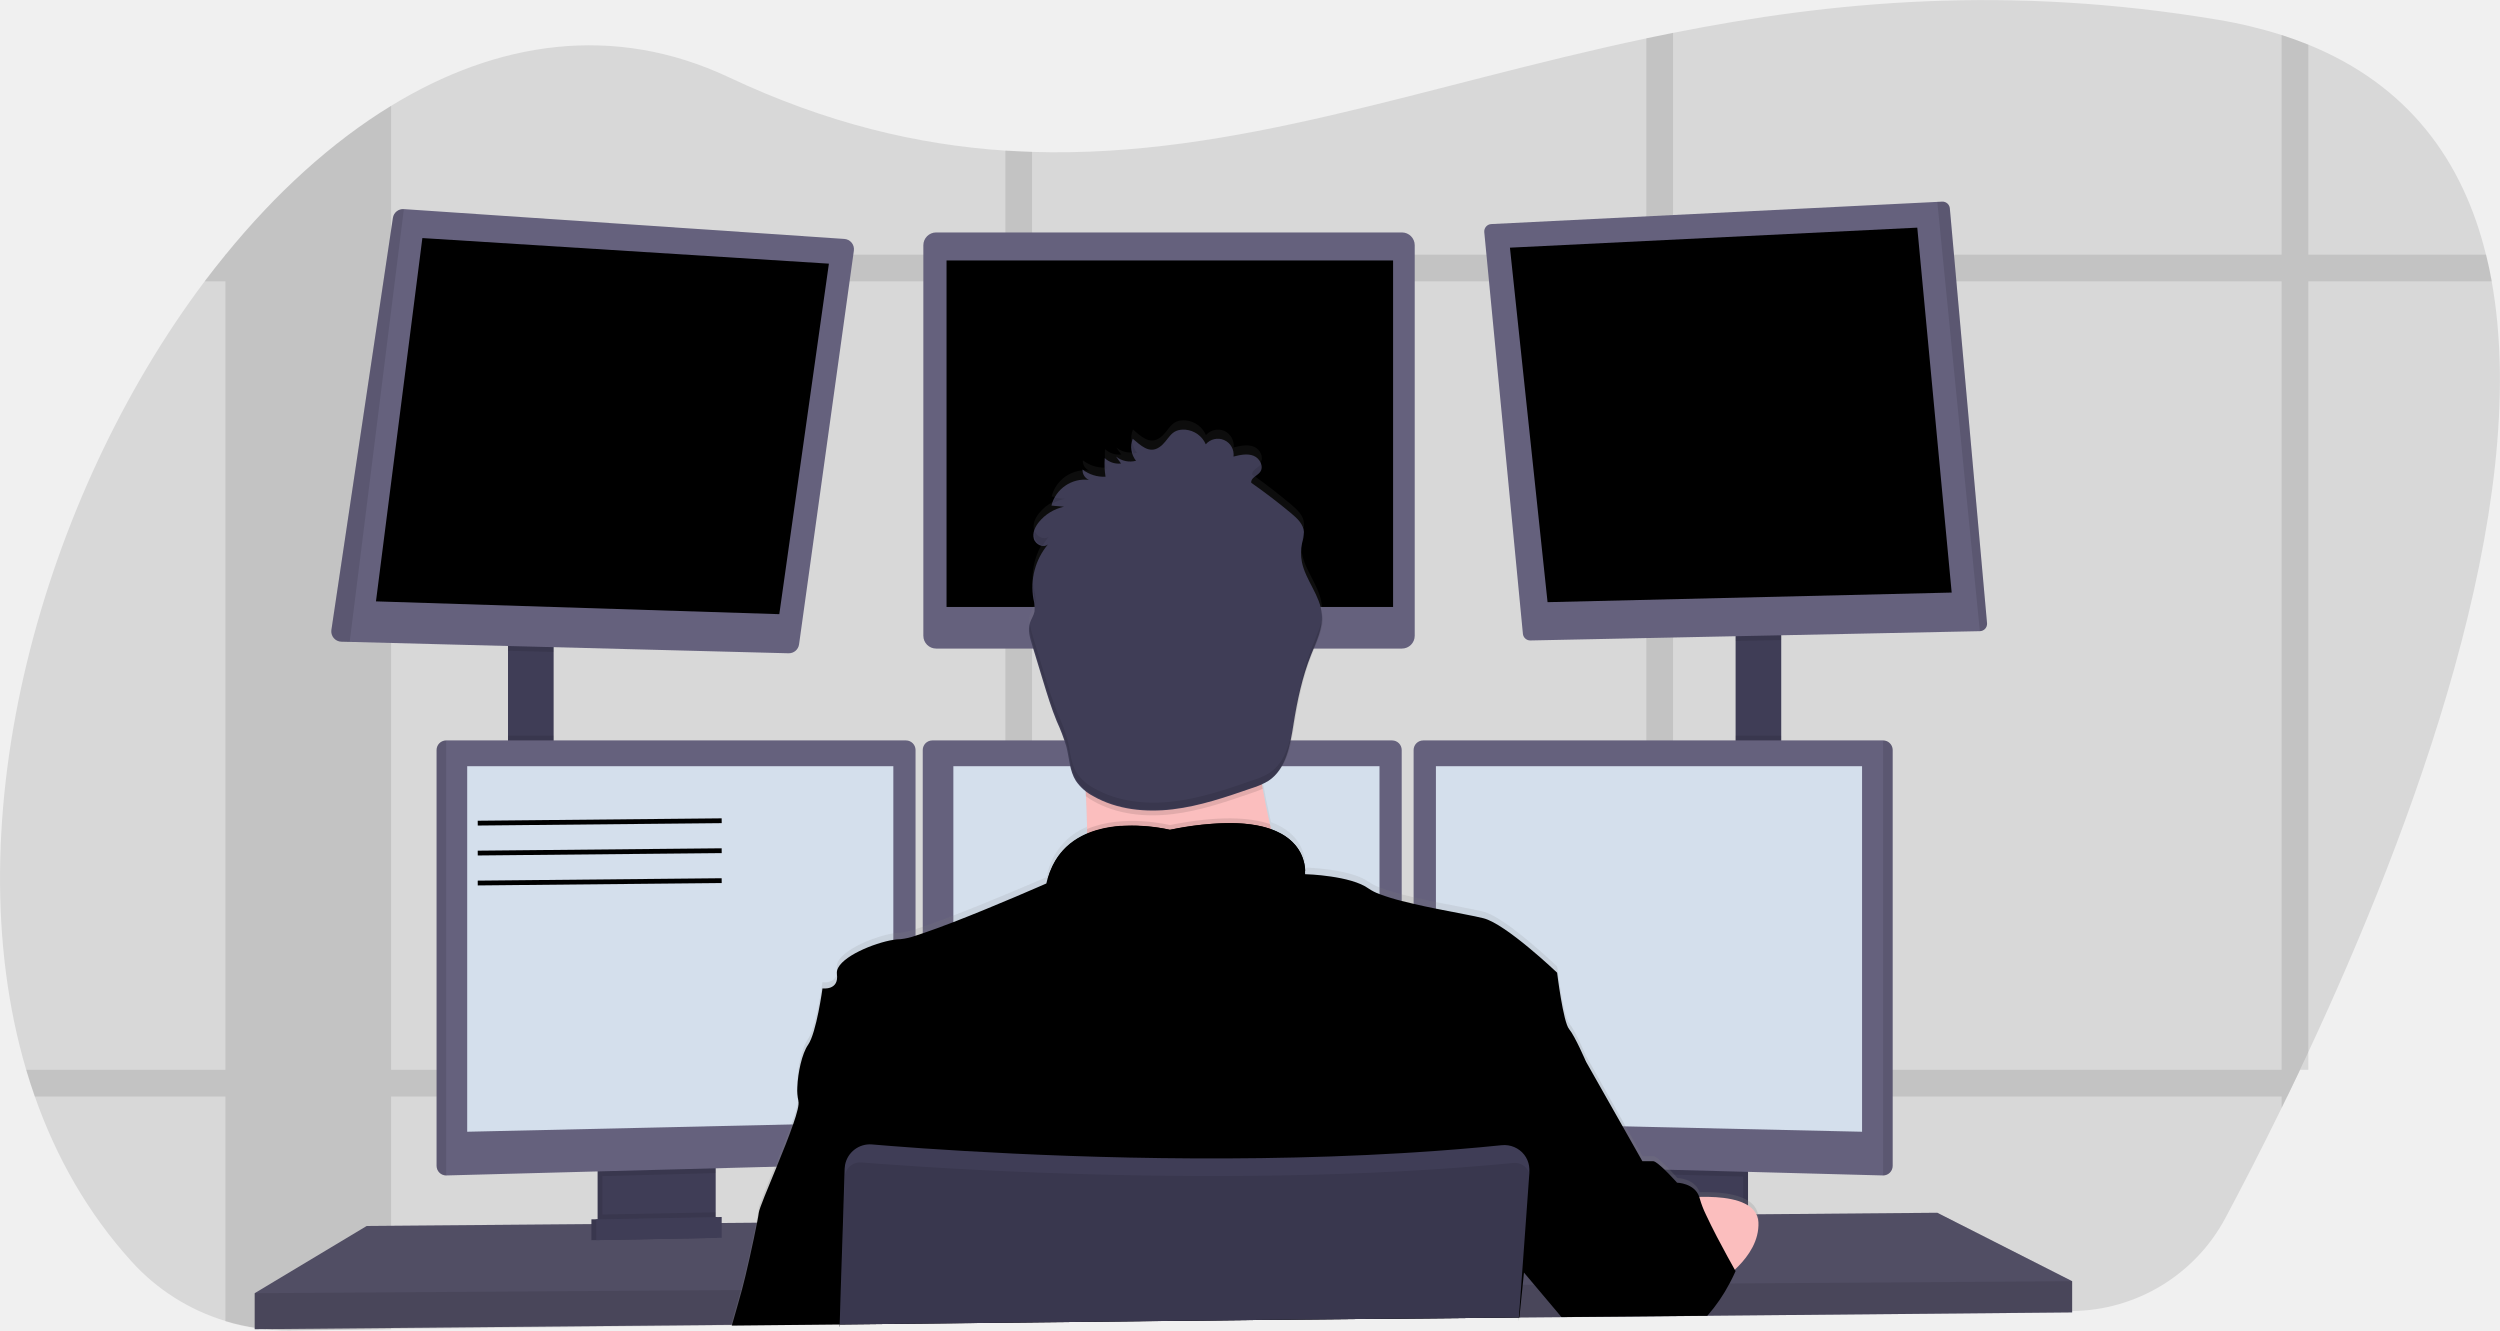
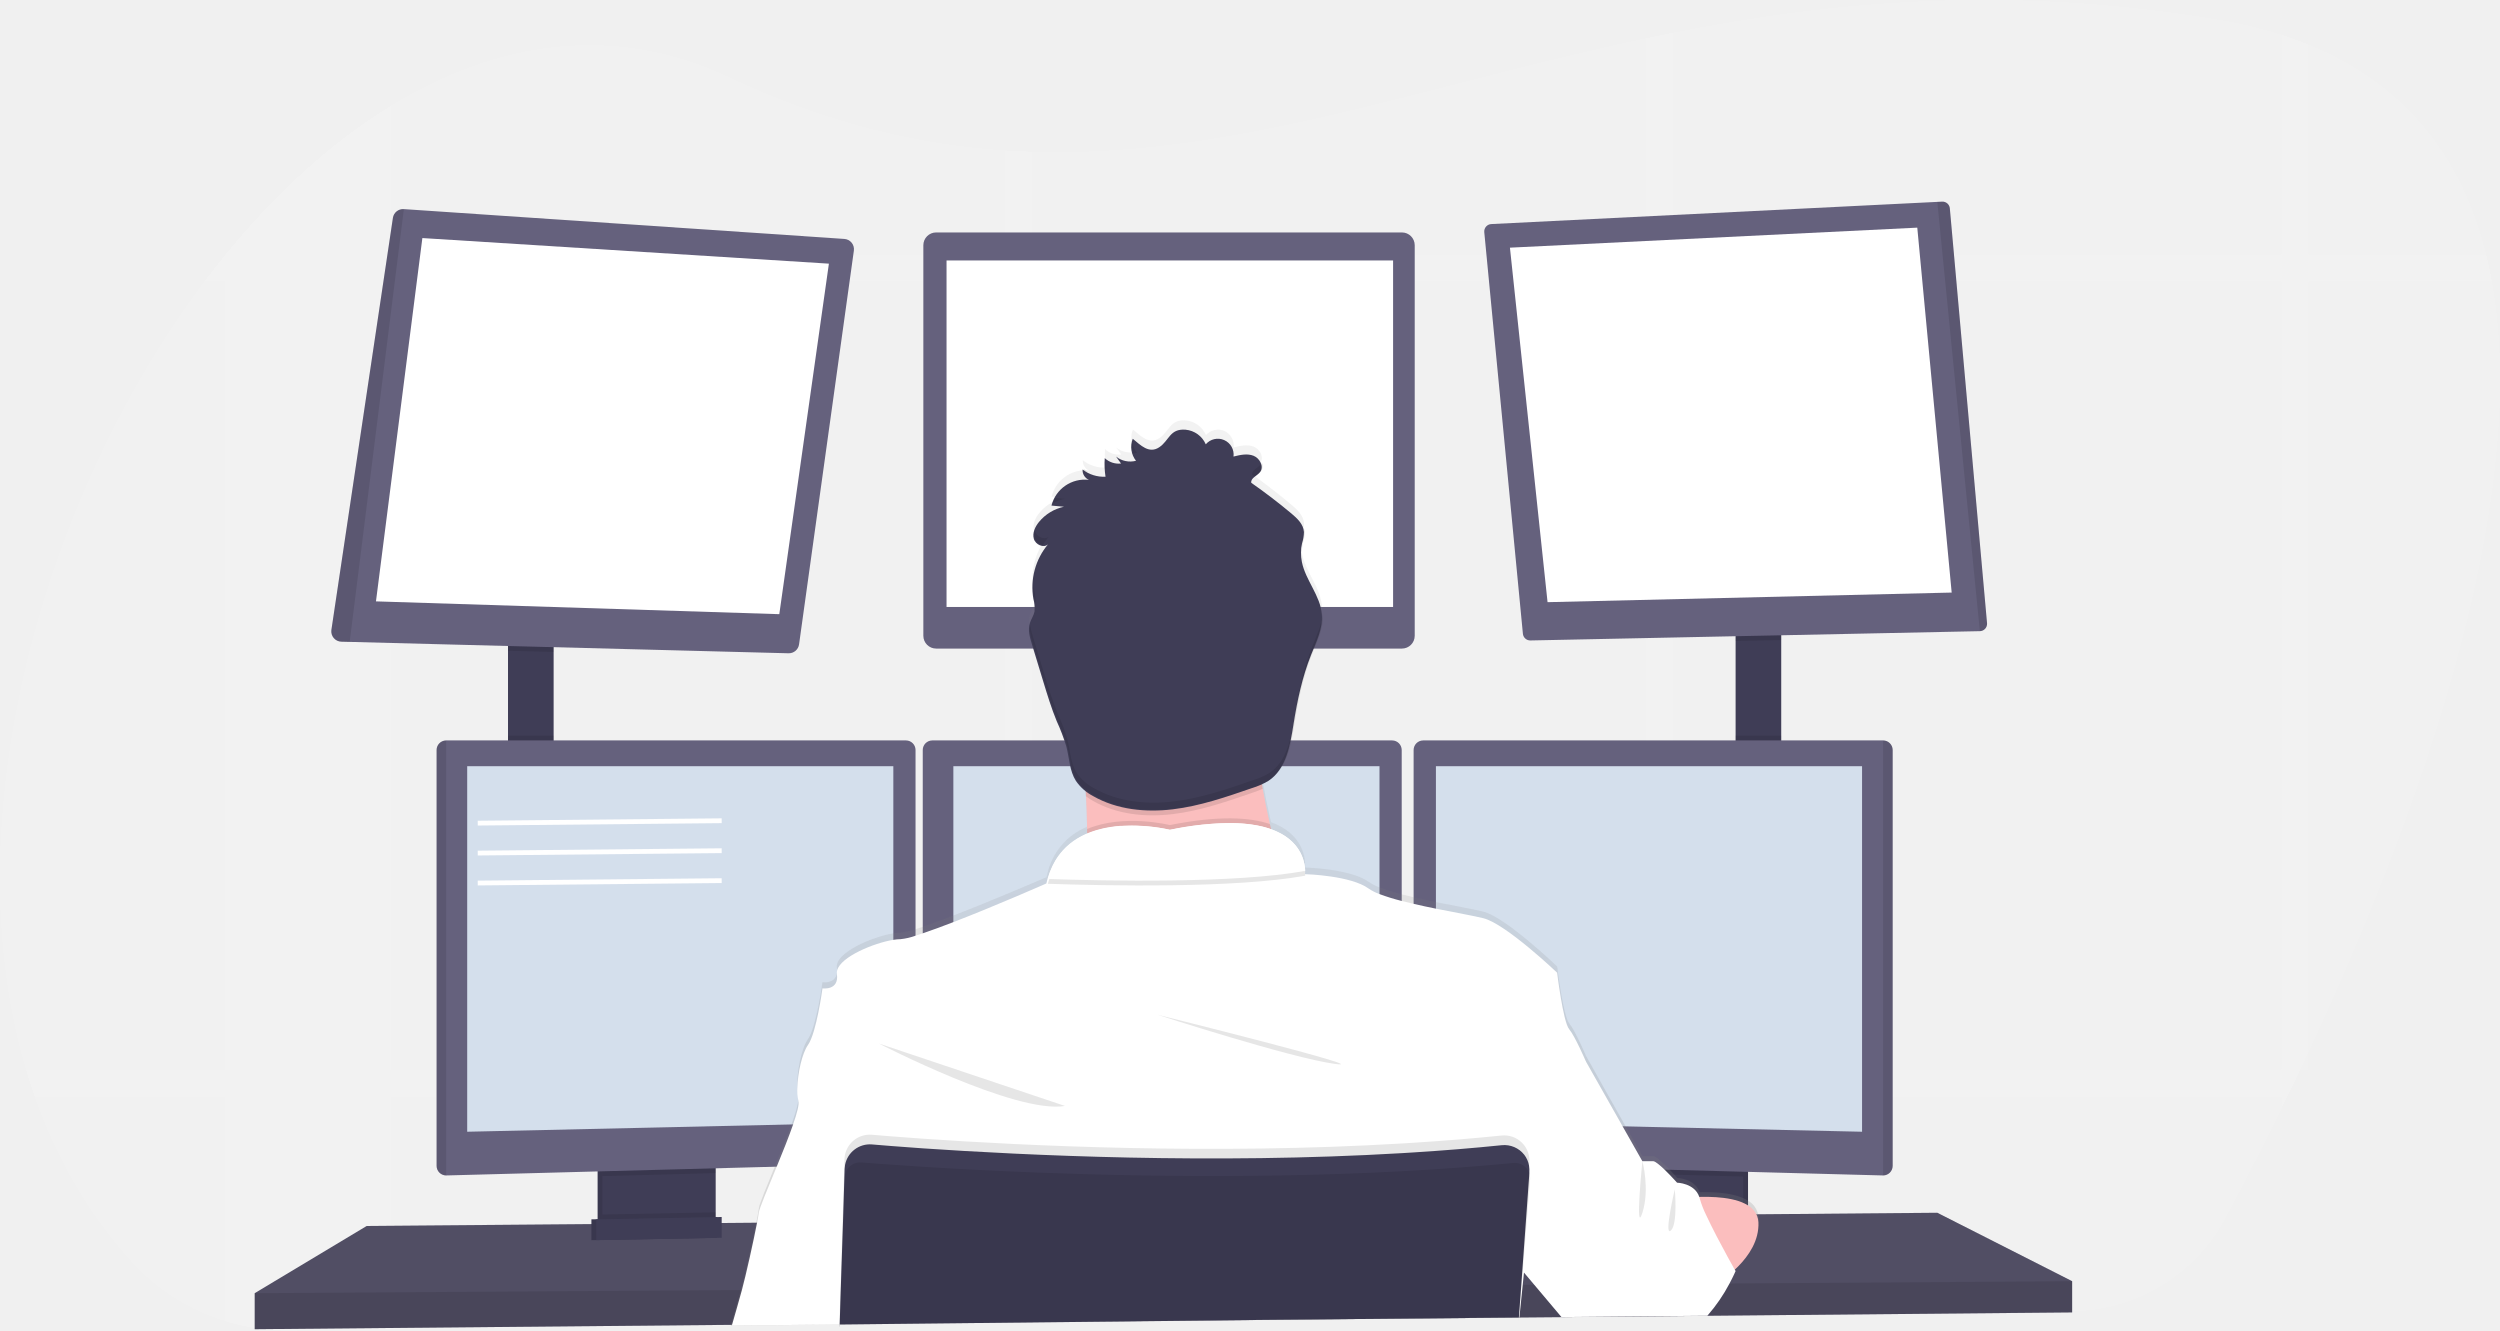
<svg xmlns="http://www.w3.org/2000/svg" id="59725d3d-bdd8-4af0-9b66-49b8d09410bc" data-name="Layer 1" width="1041.32" height="554.17" viewBox="0 0 1041.32 554.17">
  <defs>
    <linearGradient id="dff037aa-d578-4bab-81e7-399360663117" x1="597.75" y1="725.44" x2="597.75" y2="347.69" gradientUnits="userSpaceOnUse">
      <stop offset="0" stop-color="gray" stop-opacity="0.25" />
      <stop offset="0.54" stop-color="gray" stop-opacity="0.12" />
      <stop offset="1" stop-color="gray" stop-opacity="0.1" />
    </linearGradient>
  </defs>
-   <path d="M1040.82,611.12q-1.74,3.75-3.47,7.4-2.7,5.67-5.33,11.12c-.78,1.61-1.56,3.19-2.32,4.77-8.6,17.57-16.63,33.11-23.45,45.89A73.21,73.21,0,0,1,942.44,719l-151.65,1.65h-1.6l-13,.14-11.12.12-34.1.37-1.38,0-17.36.19h-.53l-107,1.16-95.51,1-11.11.12-69,.75H429l-44.75.48h-.48l-141.5,1.53-42.33.46a88.07,88.07,0,0,1-26.67-3.82,86.39,86.39,0,0,1-39.09-24.75C116,678.37,102.75,655,93.85,629.64q-1.93-5.49-3.6-11.12C59.44,514.37,97,380,164.6,290.08q4.25-5.64,8.64-11l.07-.08c20.79-25.52,44.1-46.84,68.93-62,44-26.91,92.75-34.49,140.7-11.9,40.57,19.12,78.45,28.11,115.17,30.55,3.71.24,7.42.42,11.11.53,84.23,2.65,163.17-27.7,255.87-47.29,3.69-.78,7.39-1.55,11.12-2.28,66.13-13.16,139.49-20.1,226.73-5.51a189.09,189.09,0,0,1,26.76,6.4q5.77,1.86,11.12,4c41.64,16.94,64.35,48.24,74,87.46q1.37,5.46,2.37,11.11C1134.3,384.41,1084.19,518.23,1040.82,611.12Z" transform="translate(-79.34 -172.91)" fill="#000000" opacity="0.1" />
+   <path d="M1040.82,611.12q-1.74,3.75-3.47,7.4-2.7,5.67-5.33,11.12c-.78,1.61-1.56,3.19-2.32,4.77-8.6,17.57-16.63,33.11-23.45,45.89A73.21,73.21,0,0,1,942.44,719l-151.65,1.65h-1.6l-13,.14-11.12.12-34.1.37-1.38,0-17.36.19h-.53l-107,1.16-95.51,1-11.11.12-69,.75H429l-44.75.48h-.48l-141.5,1.53-42.33.46a88.07,88.07,0,0,1-26.67-3.82,86.39,86.39,0,0,1-39.09-24.75C116,678.37,102.75,655,93.85,629.64q-1.93-5.49-3.6-11.12C59.44,514.37,97,380,164.6,290.08q4.25-5.64,8.64-11l.07-.08c20.79-25.52,44.1-46.84,68.93-62,44-26.91,92.75-34.49,140.7-11.9,40.57,19.12,78.45,28.11,115.17,30.55,3.71.24,7.42.42,11.11.53,84.23,2.65,163.17-27.7,255.87-47.29,3.69-.78,7.39-1.55,11.12-2.28,66.13-13.16,139.49-20.1,226.73-5.51a189.09,189.09,0,0,1,26.76,6.4q5.77,1.86,11.12,4c41.64,16.94,64.35,48.24,74,87.46q1.37,5.46,2.37,11.11C1134.3,384.41,1084.19,518.23,1040.82,611.12Z" transform="translate(-79.34 -172.91)" fill="#ffffff" opacity="0.1" />
  <g opacity="0.1">
-     <path d="M242.24,217V726.62l-42.33.46a88.07,88.07,0,0,1-26.67-3.82V279h.07C194.1,253.45,217.41,232.13,242.24,217Z" transform="translate(-79.34 -172.91)" fill="#000000" />
-     <path d="M1117.24,290.08H164.6q4.25-5.64,8.64-11V279h941.63Q1116.24,284.43,1117.24,290.08Z" transform="translate(-79.34 -172.91)" fill="#000000" />
-     <path d="M1040.82,191.51v427h-3.47q-2.7,5.67-5.33,11.12c-.78,1.61-1.56,3.19-2.32,4.77V187.47Q1035.47,189.33,1040.82,191.51Z" transform="translate(-79.34 -172.91)" fill="#000000" />
-     <path d="M776.21,186.58V720.83l-11.12.12V188.86C768.78,188.08,772.48,187.31,776.21,186.58Z" transform="translate(-79.34 -172.91)" fill="#000000" />
-     <path d="M509.22,236.15V723.73l-11.11.12V235.62C501.82,235.86,505.53,236,509.22,236.15Z" transform="translate(-79.34 -172.91)" fill="#000000" />
-     <path d="M1037.35,618.52q-2.7,5.67-5.33,11.12H93.85q-1.93-5.49-3.6-11.12Z" transform="translate(-79.34 -172.91)" fill="#000000" />
+     <path d="M242.24,217V726.62l-42.33.46a88.07,88.07,0,0,1-26.67-3.82V279h.07C194.1,253.45,217.41,232.13,242.24,217Z" transform="translate(-79.34 -172.91)" fill="#ffffff" />
+     <path d="M1117.24,290.08H164.6q4.25-5.64,8.64-11V279h941.63Q1116.24,284.43,1117.24,290.08Z" transform="translate(-79.34 -172.91)" fill="#ffffff" />
+     <path d="M1040.82,191.51v427h-3.47q-2.7,5.67-5.33,11.12c-.78,1.61-1.56,3.19-2.32,4.77V187.47Q1035.47,189.33,1040.82,191.51Z" transform="translate(-79.34 -172.91)" fill="#ffffff" />
+     <path d="M776.21,186.58V720.83l-11.12.12V188.86C768.78,188.08,772.48,187.31,776.21,186.58Z" transform="translate(-79.34 -172.91)" fill="#ffffff" />
+     <path d="M509.22,236.15V723.73l-11.11.12V235.62C501.82,235.86,505.53,236,509.22,236.15Z" transform="translate(-79.34 -172.91)" fill="#ffffff" />
+     <path d="M1037.35,618.52q-2.7,5.67-5.33,11.12H93.85q-1.93-5.49-3.6-11.12Z" transform="translate(-79.34 -172.91)" fill="#ffffff" />
  </g>
  <rect x="211.6" y="265.83" width="19" height="57.66" fill="#3f3d56" />
  <rect x="722.93" y="262.83" width="19" height="61" fill="#3f3d56" />
  <polygon points="863.1 533.65 863.1 546.65 711.18 548.05 709.56 548.08 651.82 548.61 650.44 548.63 632.89 548.78 632.37 548.78 525.39 549.77 349.78 551.4 349.63 551.4 304.98 551.82 304.5 551.83 106.1 553.65 106.1 538.65 152.75 510.65 246.35 509.87 248.35 509.86 249.01 509.85 251.01 509.82 295.95 509.45 297.96 509.44 298.6 509.43 300.6 509.42 315.01 509.3 315.39 509.29 350.94 508.99 351.23 508.99 628.63 506.65 635.42 506.6 636.1 506.6 641.28 506.55 678.93 506.24 680.93 506.21 682.78 506.19 683.74 506.19 695.45 506.1 697.77 506.07 700.88 506.05 710.63 505.96 726.1 505.83 728.1 505.81 731.58 505.79 732.23 505.79 806.94 505.15 863.1 533.65" fill="#65617d" />
  <polygon points="863.1 533.65 863.1 546.65 711.18 548.05 709.56 548.08 651.82 548.61 650.44 548.63 632.89 548.78 632.37 548.78 525.39 549.77 349.78 551.4 349.63 551.4 304.98 551.82 304.5 551.83 106.1 553.65 106.1 538.65 152.75 510.65 246.35 509.87 248.35 509.86 249.01 509.85 251.01 509.82 295.95 509.45 297.96 509.44 298.6 509.43 300.6 509.42 315.01 509.3 315.39 509.29 350.94 508.99 351.23 508.99 628.63 506.65 635.42 506.6 636.1 506.6 641.28 506.55 678.93 506.24 680.93 506.21 682.78 506.19 683.74 506.19 695.45 506.1 697.77 506.07 700.88 506.05 710.63 505.96 726.1 505.83 728.1 505.81 731.58 505.79 732.23 505.79 806.94 505.15 863.1 533.65" opacity="0.2" />
  <path d="M375.44,656.57v24.49a6.13,6.13,0,0,1-3.5,5.54,6,6,0,0,1-2.5.6l-34.9.74a6,6,0,0,1-2.7-.57,6.12,6.12,0,0,1-3.57-5.57V656.57Z" transform="translate(-79.34 -172.91)" fill="#3f3d56" />
  <path d="M375.44,656.57v24.49a6.13,6.13,0,0,1-3.5,5.54,6,6,0,0,1-2.5.6l-34.9.74a6,6,0,0,1-2.7-.57,6.12,6.12,0,0,1-3.57-5.57V656.57Z" transform="translate(-79.34 -172.91)" opacity="0.1" />
  <path d="M377.44,656.57v24.49a6.13,6.13,0,0,1-3.5,5.54,6,6,0,0,1-2.5.6l-34.9.74a6,6,0,0,1-2.7-.57,6.12,6.12,0,0,1-3.57-5.57V656.57Z" transform="translate(-79.34 -172.91)" fill="#3f3d56" />
  <rect x="680.93" y="483.66" width="47.17" height="31.5" fill="#3f3d56" />
  <rect x="680.93" y="483.66" width="47.17" height="31.5" opacity="0.1" />
  <rect x="678.93" y="483.66" width="47.17" height="31.5" fill="#3f3d56" />
  <polygon points="230.6 265.82 230.6 271.55 211.6 271.06 211.6 265.82 230.6 265.82" opacity="0.1" />
  <path d="M435,277.31l-22.83,164a4.3,4.3,0,0,1-4.37,3.71L225,440.28l-3.47-.09a4.3,4.3,0,0,1-4.16-4.87L243,263.64a4.3,4.3,0,0,1,4.54-3.63L431,272.43A4.29,4.29,0,0,1,435,277.31Z" transform="translate(-79.34 -172.91)" fill="#65617d" />
-   <polygon points="175.93 99.16 156.6 250.49 324.6 255.82 345.26 109.82 175.93 99.16" fill="#000000" />
+   <polygon points="175.93 99.16 156.6 250.49 324.6 255.82 345.26 109.82 175.93 99.16" fill="#ffffff" />
  <rect x="384.6" y="96.82" width="204.67" height="173.33" rx="5.33" ry="5.33" fill="#65617d" />
-   <rect x="394.26" y="108.49" width="186" height="144.33" fill="#000000" />
+   <rect x="394.26" y="108.49" width="186" height="144.33" fill="#ffffff" />
  <polygon points="741.93 262.82 741.93 266.61 722.93 267 722.93 262.82 741.93 262.82" opacity="0.1" />
  <path d="M907,432.53a3.08,3.08,0,0,1-3,3.28L716.8,439.68a3.08,3.08,0,0,1-3.13-2.79L697.58,269.61a3.08,3.08,0,0,1,2.92-3.37L886.28,257l2-.1a3.07,3.07,0,0,1,3.22,2.8Z" transform="translate(-79.34 -172.91)" fill="#65617d" />
-   <polygon points="628.93 103.16 798.6 94.82 812.93 246.82 644.6 250.82 628.93 103.16" fill="#000000" />
+   <polygon points="628.93 103.16 798.6 94.82 812.93 246.82 644.6 250.82 628.93 103.16" fill="#ffffff" />
  <path d="M907,432.53a3.08,3.08,0,0,1-3,3.28L886.28,257l2-.1a3.07,3.07,0,0,1,3.22,2.8Z" transform="translate(-79.34 -172.91)" opacity="0.1" />
  <path d="M247.57,260,225,440.28l-3.47-.09a4.3,4.3,0,0,1-4.16-4.87L243,263.64A4.3,4.3,0,0,1,247.57,260Z" transform="translate(-79.34 -172.91)" opacity="0.1" />
  <rect x="211.6" y="306.41" width="19" height="17.08" opacity="0.1" />
  <polygon points="298.1 483.65 298.1 488.62 250.93 489.88 250.93 483.65 298.1 483.65" opacity="0.1" />
  <path d="M460.69,485.27v168.2a4,4,0,0,1-3.85,3.95l-191.65,5.1h-.05a4,4,0,0,1-3.95-3.95V485.27a4,4,0,0,1,3.95-3.95h191.6A4,4,0,0,1,460.69,485.27Z" transform="translate(-79.34 -172.91)" fill="#65617d" />
  <path d="M265.19,481.32v181.2h-.05a4,4,0,0,1-3.95-3.95V485.27a4,4,0,0,1,3.95-3.95Z" transform="translate(-79.34 -172.91)" opacity="0.1" />
  <polygon points="194.6 319.15 372.1 319.15 372.1 467.4 194.6 471.4 194.6 319.15" fill="#d4dfec" />
  <rect x="722.93" y="306.41" width="19" height="17.42" opacity="0.1" />
  <polygon points="726.1 483.65 726.1 490.06 678.93 488.8 678.93 483.65 726.1 483.65" opacity="0.1" />
  <path d="M867.69,485.27v173.3a4,4,0,0,1-4,3.95h0L672,657.42a4,4,0,0,1-3.85-3.95V485.27a4,4,0,0,1,3.95-3.95h191.6A4,4,0,0,1,867.69,485.27Z" transform="translate(-79.34 -172.91)" fill="#65617d" />
  <path d="M867.69,485.27v173.3a4,4,0,0,1-4,3.95h0V481.32h0A4,4,0,0,1,867.69,485.27Z" transform="translate(-79.34 -172.91)" opacity="0.1" />
  <polygon points="775.6 319.15 598.1 319.15 598.1 467.4 775.6 471.4 775.6 319.15" fill="#d4dfec" />
  <path d="M663.19,485.27v168.2a4,4,0,0,1-3.85,3.95l-191.65,5.1h0a4,4,0,0,1-4-3.95V485.27a4,4,0,0,1,3.95-3.95h191.6A4,4,0,0,1,663.19,485.27Z" transform="translate(-79.34 -172.91)" fill="#65617d" />
  <polygon points="397.1 319.15 574.6 319.15 574.6 467.4 397.1 471.4 397.1 319.15" fill="#d4dfec" />
  <polygon points="863.1 533.65 863.1 546.65 711.18 548.05 709.56 548.08 651.82 548.61 650.44 548.63 632.89 548.78 632.37 548.78 525.39 549.77 349.78 551.4 349.63 551.4 304.98 551.82 304.5 551.83 106.1 553.65 106.1 538.65 308.61 537.32 309.09 537.32 350.08 537.04 350.27 537.04 633.35 535.17 633.64 535.17 633.81 535.16 634.28 535.16 639.07 535.13 640.53 535.13 715.02 534.63 719.42 534.61 720.4 534.6 863.1 533.65" opacity="0.1" />
  <circle cx="487.26" cy="272.16" r="51.33" fill="#fbbebe" />
  <path d="M383.74,725.09c0-.11.06-.23.1-.35,1-3.59,2.78-9.66,4.11-14.51.17-.6.33-1.19.48-1.75,1.47-5.47,4.33-18.28,5.92-26.27.56-2.81,1-5,1.09-6.1.2-1.69,3.21-8.92,6.62-17.23,2.39-5.84,5-12.22,6.91-17.6a61.38,61.38,0,0,0,2.93-9.85,5.1,5.1,0,0,0,0-2.13,14.69,14.69,0,0,1-.48-3.5v0c-.23-6.2,1.62-16,4.48-20.11,3.5-5,6-23.66,6-23.66s5.18.75,6-3.53a6.15,6.15,0,0,0,.1-1.4,7.41,7.41,0,0,0-.09-1.11c-.89-6.24,14.72-12.88,23.5-14.31a19.67,19.67,0,0,1,3-.28,27.24,27.24,0,0,0,6.25-1.44q1.4-.43,3-1c3.68-1.24,8.08-2.88,12.75-4.68,17.56-6.81,38.82-16,38.82-16,.15-.71.32-1.39.51-2.06a27.71,27.71,0,0,1,16.35-18.93h0c0-.66,0-1.33,0-2,0-3.45-.15-7-.3-10.54,0-.69-.06-1.38-.1-2.07,0-.2,0-.41,0-.61s0-.35,0-.52c0-.7-.07-1.4-.11-2.09l-.18-.14a16.41,16.41,0,0,1-3.9-4.2,15.27,15.27,0,0,1-1.42-3c-1.25-3.39-1.54-7.17-2.38-10.75l-.18-.74a84,84,0,0,0-4-10.58c-2.21-5.42-3.91-11-5.6-16.65q-1.54-5.13-3.11-10.28l-1.58-5.24c-.3-1-.6-2-.83-3v0a13.27,13.27,0,0,1-.26-1.4,0,0,0,0,1,0,0,10,10,0,0,1,.24-4.61,32.09,32.09,0,0,1,1.32-3,7.87,7.87,0,0,0,.5-1.38v0a3,3,0,0,0,.08-.32,5.65,5.65,0,0,0,.11-1.08,18.46,18.46,0,0,0-.52-3.89.07.07,0,0,1,0-.05,2.56,2.56,0,0,0-.05-.27,25.48,25.48,0,0,1-.36-3,28.45,28.45,0,0,1,3.47-15.57l.19-.36a25.22,25.22,0,0,1,1.84-2.78h0c.31-.42.63-.82,1-1.22-1.4,1.34-3.7.75-5-.69a3.61,3.61,0,0,1-.55-.75,3.81,3.81,0,0,1-.23-.45c-.05-.12-.09-.25-.13-.38-.7-2.45.52-5.06,2.12-7.05a18.49,18.49,0,0,1,5.74-4.7h0a3.84,3.84,0,0,1,.4-.21,17.12,17.12,0,0,1,2.64-1.06h0a15.06,15.06,0,0,1,1.63-.44l-3.71-.34-1.5-.14a14.49,14.49,0,0,1,13-10.91h1.08a11.73,11.73,0,0,1,1.57.13,4.44,4.44,0,0,1-2.65-4.33,14.41,14.41,0,0,0,9.19,3.06h.38a30,30,0,0,1-.34-3.27h0a0,0,0,0,1,0,0,0,0,0,0,1,0,0,33.19,33.19,0,0,1,0-4.46,8.44,8.44,0,0,0,6.78,2.26l-2.08-2.9a9.49,9.49,0,0,0,6.56,2.05l.48-.05a7,7,0,0,0,1.19-.23l.09,0c-.19-.24-.36-.49-.53-.75l-.06-.12a9.67,9.67,0,0,1-1-2.09,6.59,6.59,0,0,1-.24-.87h0a8.75,8.75,0,0,1,.45-5.45c3.23,2.7,6.77,6.39,11,3.6s4.37-7.91,11-7.39a10.2,10.2,0,0,1,8.41,6.12,6.75,6.75,0,0,1,7.67-1.75,6.85,6.85,0,0,1,3.88,6.89c2.75-.69,5.71-1.37,8.35-.33s4.34,4.41,2.84,6.66a1.43,1.43,0,0,1-.14.2c-1.23,1.59-3.95,2.46-3.66,4.46l.42.3,1.3.94a.05.05,0,0,1,0,0q7.65,5.52,14.9,11.6c2.48,2.08,5.12,4.58,5.29,7.83a8.64,8.64,0,0,1-.24,2.37h0c-.16.78-.38,1.56-.55,2.34a19.51,19.51,0,0,0-.34,6.05h0c.07.59.16,1.17.27,1.76,1.53,7.73,7.71,14.11,8.32,22l0,.56a17.78,17.78,0,0,1-.07,2.53c-.46,4.8-2.68,9.41-4.48,14-.11.28-.22.56-.32.84-3.47,9-5.47,18.59-7,28.16a100.26,100.26,0,0,1-2,10.09A26.73,26.73,0,0,1,611,492.07a16.22,16.22,0,0,1-3.36,3,18.67,18.67,0,0,1-2.65,1.41s0,0,0,.06c.11.61.2,1.22.31,1.83.06.32.11.64.17,1h0a.14.14,0,0,0,0,.06c.84,4.73,1.8,9.36,2.81,13.76l.51,2.19c12.6,4.55,14.09,13.87,14.18,17.44a9.64,9.64,0,0,1,0,1.43s19,.5,26.5,6a20.34,20.34,0,0,0,4.51,2.3,83,83,0,0,0,9.25,2.89c1.61.42,3.29.83,5,1.23,3,.69,6.18,1.36,9.25,2,8.19,1.65,15.9,3,19.81,4,9.33,2.36,30.67,22.82,30.67,22.82s2.5,20.64,5,23.65,7,13.59,7,13.59l16.54,29.41,7,12.37h4.5c.62,0,1.84.88,3.21,2.1,1.19,1.06,2.51,2.38,3.67,3.58l1.92,2.05,1.2,1.33s7.27.18,9.24,5.93c5.92-.17,13.19.22,18.28,2.5a14.14,14.14,0,0,1,2,1.08,8.68,8.68,0,0,1,4.13,5.66,8.34,8.34,0,0,1,.18,1.44c0,.57,0,1.14,0,1.7-.36,7.57-5.29,13.87-9.82,18.11l.32.57s-.15.36-.44,1c-.08.19-.18.4-.29.64h0c-.59,1.26-1.53,3.15-2.76,5.36a63.31,63.31,0,0,1-9.57,13.17l-.29.3-57.74.53-.17-.2L719.87,708l-5.57-6.64-.17-.21-.16,1.59-.54,5.3-1.3,12.81-.07.64,0,.17-.15,1.48.11-1.48h-.29l-107,1L429.11,724.6l0,.84h-.14l0-.84-44.75.48Z" transform="translate(-79.34 -172.91)" fill="url(#dff037aa-d578-4bab-81e7-399360663117)" />
  <path d="M617.94,550.07s-99.5,12-90,0c3.44-4.34,4.39-17.2,4.2-31.85-.06-4.45-.22-9.06-.45-13.65-1.1-22-3.75-43.5-3.75-43.5s87-41,77-8.5c-4,13.13-2.69,31.57.35,48.88.89,5.05,1.92,10,3,14.7A344.67,344.67,0,0,0,617.94,550.07Z" transform="translate(-79.34 -172.91)" fill="#fbbebe" />
  <path d="M617.94,550.07s-99.5,12-90,0c3.44-4.34,4.39-17.2,4.2-31.85,15.17-6.48,34.47-1.65,34.47-1.65,20.32-4.05,33.35-3.26,41.68-.42A344.67,344.67,0,0,0,617.94,550.07Z" transform="translate(-79.34 -172.91)" opacity="0.1" />
-   <path d="M429.08,725.44l0-.84,175.62-1.91,107-1H712l-.11,1.48.15-1.48h.19l0-.17,1.37-13.45.52-5.09.16-1.59.14-1.33,6.18-20.61,6.18-20.58,5.2-17.33,7.94-26.48s-4.5-10.5-7-13.5-5-23.5-5-23.5-21.34-20.33-30.67-22.67c-3.91-1-11.63-2.33-19.83-4-3.07-.62-6.22-1.28-9.25-2-1.71-.39-3.39-.8-5-1.21a87.91,87.91,0,0,1-9.25-2.86,20.7,20.7,0,0,1-4.5-2.29c-7.35-5.39-25.77-6-26.48-6h0a.42.42,0,0,1,0-.07v-.09a10.26,10.26,0,0,0,0-1.26c0-.4,0-.87-.09-1.4,0-.16,0-.33-.07-.5-.05-.36-.11-.74-.2-1.14a5,5,0,0,0-.12-.53,17.21,17.21,0,0,0-1.25-3.49c-.07-.16-.16-.33-.24-.49a18.25,18.25,0,0,0-1.7-2.63c-.13-.17-.27-.35-.42-.52a19.58,19.58,0,0,0-2.72-2.64c-.27-.21-.55-.43-.84-.63a4.67,4.67,0,0,0-.51-.36l-.89-.58-.83-.48c-.73-.4-1.5-.79-2.34-1.16-.26-.12-.54-.23-.82-.34s-.72-.28-1.09-.42l-.06,0L608,518c-.57-.19-1.15-.36-1.76-.53l-.93-.24-1-.23-1-.21c-1-.2-2.07-.38-3.19-.52l-1.14-.14-1.17-.12-1.21-.1-1.72-.1-2-.07a124.68,124.68,0,0,0-26.24,2.79,72.27,72.27,0,0,0-18.26-1.68l-.87,0-1,.06-.64,0-1.29.12c-.43,0-.87.09-1.3.15s-.88.11-1.31.18l-.66.11c-.65.11-1.31.23-2,.37q-.33.06-.66.15c-.87.19-1.74.42-2.6.68-.43.12-.86.26-1.29.41-.22.06-.43.14-.64.22l-.64.23-.63.25-.75.3c-.38.16-.75.33-1.12.51-.21.09-.42.19-.62.3s-.41.2-.6.31a27.75,27.75,0,0,0-6.21,4.38l-.51.49-.5.51c-.17.17-.33.35-.49.53a23.82,23.82,0,0,0-1.82,2.25c-.16.21-.31.42-.46.64a26.69,26.69,0,0,0-1.72,2.92c-.13.24-.25.49-.37.73a32.7,32.7,0,0,0-2,5.25q-.28,1-.51,2S494,550.24,476.44,557c-4.67,1.8-9.07,3.43-12.75,4.66-1.07.36-2.07.69-3,1a26.7,26.7,0,0,1-6.25,1.44,19.67,19.67,0,0,0-3,.28c-8.07,1.31-21.9,7-23.41,12.71a3.69,3.69,0,0,0-.1,1.4s0,.07,0,.11c1,7-6,6-6,6s-2.5,18.5-6,23.5c-2.53,3.6-4.26,11.63-4.48,17.69v0a19.61,19.61,0,0,0,.44,5.63c0,.05,0,.1,0,.14.4,1.34-.56,5-2.19,9.69-1.77,5.15-4.35,11.55-6.83,17.59-3.74,9.12-7.26,17.4-7.48,19.22-.09.81-.35,2.26-.71,4.13-1.46,7.62-4.7,22.13-6.3,28-1.19,4.38-2.92,10.38-4.11,14.5,0,.12-.07.24-.1.35L429,724.6l0,.84h.14Z" transform="translate(-79.34 -172.91)" fill="#000000" />
+   <path d="M429.08,725.44l0-.84,175.62-1.91,107-1H712l-.11,1.48.15-1.48h.19l0-.17,1.37-13.45.52-5.09.16-1.59.14-1.33,6.18-20.61,6.18-20.58,5.2-17.33,7.94-26.48s-4.5-10.5-7-13.5-5-23.5-5-23.5-21.34-20.33-30.67-22.67c-3.91-1-11.63-2.33-19.83-4-3.07-.62-6.22-1.28-9.25-2-1.71-.39-3.39-.8-5-1.21a87.91,87.91,0,0,1-9.25-2.86,20.7,20.7,0,0,1-4.5-2.29c-7.35-5.39-25.77-6-26.48-6h0a.42.42,0,0,1,0-.07v-.09a10.26,10.26,0,0,0,0-1.26c0-.4,0-.87-.09-1.4,0-.16,0-.33-.07-.5-.05-.36-.11-.74-.2-1.14a5,5,0,0,0-.12-.53,17.21,17.21,0,0,0-1.25-3.49c-.07-.16-.16-.33-.24-.49a18.25,18.25,0,0,0-1.7-2.63c-.13-.17-.27-.35-.42-.52a19.58,19.58,0,0,0-2.72-2.64c-.27-.21-.55-.43-.84-.63a4.67,4.67,0,0,0-.51-.36l-.89-.58-.83-.48c-.73-.4-1.5-.79-2.34-1.16-.26-.12-.54-.23-.82-.34s-.72-.28-1.09-.42l-.06,0L608,518c-.57-.19-1.15-.36-1.76-.53l-.93-.24-1-.23-1-.21c-1-.2-2.07-.38-3.19-.52l-1.14-.14-1.17-.12-1.21-.1-1.72-.1-2-.07a124.68,124.68,0,0,0-26.24,2.79,72.27,72.27,0,0,0-18.26-1.68l-.87,0-1,.06-.64,0-1.29.12c-.43,0-.87.09-1.3.15s-.88.11-1.31.18l-.66.11c-.65.11-1.31.23-2,.37q-.33.06-.66.15c-.87.19-1.74.42-2.6.68-.43.12-.86.26-1.29.41-.22.06-.43.14-.64.22l-.64.23-.63.25-.75.3c-.38.16-.75.33-1.12.51-.21.09-.42.19-.62.3s-.41.2-.6.31a27.75,27.75,0,0,0-6.21,4.38l-.51.49-.5.51c-.17.17-.33.35-.49.53a23.82,23.82,0,0,0-1.82,2.25c-.16.21-.31.42-.46.64a26.69,26.69,0,0,0-1.72,2.92c-.13.24-.25.49-.37.73a32.7,32.7,0,0,0-2,5.25q-.28,1-.51,2S494,550.24,476.44,557c-4.67,1.8-9.07,3.43-12.75,4.66-1.07.36-2.07.69-3,1a26.7,26.7,0,0,1-6.25,1.44,19.67,19.67,0,0,0-3,.28c-8.07,1.31-21.9,7-23.41,12.71a3.69,3.69,0,0,0-.1,1.4s0,.07,0,.11c1,7-6,6-6,6s-2.5,18.5-6,23.5c-2.53,3.6-4.26,11.63-4.48,17.69v0a19.61,19.61,0,0,0,.44,5.63c0,.05,0,.1,0,.14.4,1.34-.56,5-2.19,9.69-1.77,5.15-4.35,11.55-6.83,17.59-3.74,9.12-7.26,17.4-7.48,19.22-.09.81-.35,2.26-.71,4.13-1.46,7.62-4.7,22.13-6.3,28-1.19,4.38-2.92,10.38-4.11,14.5,0,.12-.07.24-.1.35L429,724.6l0,.84h.14Z" transform="translate(-79.34 -172.91)" fill="#ffffff" />
  <path d="M445.44,607.57s57,29.5,77.5,26Z" transform="translate(-79.34 -172.91)" opacity="0.1" />
  <path d="M561.44,595.57s55.5,18,74,20.5S561.44,595.57,561.44,595.57Z" transform="translate(-79.34 -172.91)" opacity="0.1" />
  <path d="M623,537.65c-29,5.34-83.6,4.19-107.2,3.38,8.65-31,50.83-20.46,50.83-20.46C618.84,510.15,622.84,531.77,623,537.65Z" transform="translate(-79.34 -172.91)" opacity="0.1" />
-   <path d="M623,535.65c-29,5.34-83.6,4.19-107.2,3.38,8.65-31,50.83-20.46,50.83-20.46C618.84,508.15,622.84,529.77,623,535.65Z" transform="translate(-79.34 -172.91)" fill="#000000" />
+   <path d="M623,535.65c-29,5.34-83.6,4.19-107.2,3.38,8.65-31,50.83-20.46,50.83-20.46C618.84,508.15,622.84,529.77,623,535.65Z" transform="translate(-79.34 -172.91)" fill="#ffffff" />
  <path d="M776.94,672.32s34.16-5.25,34.83,9.75-17.42,25.48-17.42,25.48Z" transform="translate(-79.34 -172.91)" fill="#fbbebe" />
  <path d="M605.29,501.45a47,47,0,0,1-4.5,1.74c-10.78,3.72-21.65,7.47-33,8.83s-23.26.16-33.16-5.5a28.77,28.77,0,0,1-3-1.95c-1.1-22-3.75-43.5-3.75-43.5s87-41,77-8.5C600.9,465.7,602.25,484.14,605.29,501.45Z" transform="translate(-79.34 -172.91)" opacity="0.1" />
  <path d="M552.52,364.84a9.47,9.47,0,0,1-8.32-1.75l2.08,2.89a8.47,8.47,0,0,1-6.78-2.25,34.08,34.08,0,0,0,.32,7.75,14.52,14.52,0,0,1-9.56-3,4.42,4.42,0,0,0,2.64,4.31,14.34,14.34,0,0,0-15.6,10.71l5.22.48a18.47,18.47,0,0,0-10.44,6.37c-1.6,2-2.82,4.56-2.12,7s4.08,4,5.92,2.26a27.94,27.94,0,0,0-6.1,22.79,14.47,14.47,0,0,1,.46,5.26c-.33,1.65-1.37,3.08-1.89,4.69-1,2.92-.05,6.09.84,9l4.69,15.42c1.7,5.57,3.39,11.15,5.61,16.54a82.08,82.08,0,0,1,4,10.51c1.26,4.84,1.31,10.14,4,14.37a19.93,19.93,0,0,0,7.18,6.33c9.89,5.66,21.84,6.86,33.16,5.5s22.18-5.11,32.95-8.83a31,31,0,0,0,6.84-3c7.45-4.88,9.11-14.86,10.5-23.65,1.55-9.8,3.62-19.58,7.29-28.8,2.18-5.49,5-11.06,4.52-16.94-.61-7.81-6.79-14.14-8.32-21.82a19,19,0,0,1,.07-7.77,17.66,17.66,0,0,0,.79-4.7c-.17-3.22-2.81-5.7-5.29-7.77Q609.11,380,600.52,374c-.29-2,2.43-2.86,3.66-4.44,1.74-2.23-.06-5.77-2.7-6.81s-5.6-.36-8.35.33a6.59,6.59,0,0,0-11.55-5.11,10.2,10.2,0,0,0-8.42-6.08c-6.63-.52-6.76,4.55-11,7.34s-7.74-.89-11-3.57A9.28,9.28,0,0,0,552.52,364.84Z" transform="translate(-79.34 -172.91)" fill="#3f3d56" />
-   <path d="M802.27,702.32s-.89,2.12-2.53,5.19a69,69,0,0,1-9,13.17l-.27.29-1.62,0-57.74.53-1.38,0-.17-.2-11.2-13.29L714.14,703l-.17-.21-.36-.42-.2-.24-.26-.31-8.21-9.74,3-12.5,5.11-21.06.13-.51,1-4,.71-3,2.38-9.78,8.16-33.65,14.5,7.5,15.29,27,8.21,14.5h4.5c.85,0,2.8,1.64,4.76,3.53.7.67,1.4,1.38,2,2,1.78,1.84,3.19,3.42,3.19,3.42s7.29.16,9.25,5.9a7,7,0,0,1,.25.85,40.3,40.3,0,0,0,2.53,6.56c1.29,2.81,2.91,6,4.55,9.19,3.05,5.85,6.15,11.42,7.29,13.44l.14.25Z" transform="translate(-79.34 -172.91)" fill="#000000" />
+   <path d="M802.27,702.32s-.89,2.12-2.53,5.19a69,69,0,0,1-9,13.17l-.27.29-1.62,0-57.74.53-1.38,0-.17-.2-11.2-13.29L714.14,703l-.17-.21-.36-.42-.2-.24-.26-.31-8.21-9.74,3-12.5,5.11-21.06.13-.51,1-4,.71-3,2.38-9.78,8.16-33.65,14.5,7.5,15.29,27,8.21,14.5h4.5c.85,0,2.8,1.64,4.76,3.53.7.67,1.4,1.38,2,2,1.78,1.84,3.19,3.42,3.19,3.42s7.29.16,9.25,5.9a7,7,0,0,1,.25.85,40.3,40.3,0,0,0,2.53,6.56c1.29,2.81,2.91,6,4.55,9.19,3.05,5.85,6.15,11.42,7.29,13.44l.14.25Z" transform="translate(-79.34 -172.91)" fill="#ffffff" />
  <path d="M716.37,657.17l-.1,1.43v.1l-.17,2.3-1.33,18.51-1.61,22.3-.46,6.28-1,13.44v.17l-107,1L429.11,724.6l0,.84h-.14l0-.84v-.28l.45-14.36.86-28.06.74-23.79.07-2.37a10.53,10.53,0,0,1,11.42-10.17c4.72.4,10.85.89,18.18,1.41l3,.22c42.33,2.94,120.56,6.74,199.5,2,1.66-.09,3.33-.19,5-.31,12.24-.77,24.47-1.76,36.58-3a10.53,10.53,0,0,1,11.6,11.23Z" transform="translate(-79.34 -172.91)" opacity="0.1" />
  <path d="M429.08,725.44l0-.84,175.62-1.91,107-1H712v-.17l1-13.44.43-6,1.64-22.61,1.29-17.9,0-.44a10.62,10.62,0,0,0-.11-2.47.3.3,0,0,0,0-.1,10.39,10.39,0,0,0-2-4.64,10.54,10.54,0,0,0-9.42-4c-12.11,1.24-24.34,2.23-36.58,3-1.67.12-3.34.22-5,.31-78.94,4.69-157.17.89-199.5-2l-3-.22c-7.33-.52-13.46-1-18.18-1.41a10.54,10.54,0,0,0-11.24,8.53,11,11,0,0,0-.18,1.64l-.68,22.16L429.54,710l-.44,14.36v.28l0,.84Z" transform="translate(-79.34 -172.91)" fill="#3f3d56" />
  <path d="M716.67,664.18l-1.23,15.33-1.83,22.85-.46,5.72-1,12.81-.06.64v.17h0l-.15,1.48.11-1.48h-.29l-107,1L429.11,724.6v-.28l.49-14.36,1-28.06.64-18.65A6.36,6.36,0,0,1,434.3,658a6.25,6.25,0,0,1,3.78-.9c2.1.17,4.68.37,7.69.59,4.89.36,10.92.78,17.94,1.22,13,.82,29.31,1.7,48,2.42,52,2,122.2,2.67,188.88-3.17,3-.26,6.1-.55,9.13-.84a6.26,6.26,0,0,1,3.48.66,5.16,5.16,0,0,1,.86.54,6.14,6.14,0,0,1,2,2.46,3.56,3.56,0,0,1,.25.61A6.28,6.28,0,0,1,716.67,664.18Z" transform="translate(-79.34 -172.91)" opacity="0.1" />
  <path d="M377.44,677.87v3.19a6.13,6.13,0,0,1-3.5,5.54l-40.1.77a6.12,6.12,0,0,1-3.57-5.57v-3Z" transform="translate(-79.34 -172.91)" opacity="0.1" />
  <polygon points="298.6 515.57 246.35 516.57 246.35 507.9 298.6 506.9 298.6 515.57" fill="#3f3d56" />
  <polygon points="298.6 515.57 246.35 516.57 246.35 507.9 298.6 506.9 298.6 515.57" opacity="0.1" />
  <polygon points="300.6 515.57 248.35 516.57 248.35 507.9 300.6 506.9 300.6 515.57" fill="#3f3d56" />
  <g opacity="0.1">
    <path d="M552.93,361.56a9.75,9.75,0,0,1-1.89-4.34,9.49,9.49,0,0,0,.42,4.6A9,9,0,0,0,552.93,361.56Z" transform="translate(-79.34 -172.91)" />
    <path d="M540.23,368.2a35.12,35.12,0,0,1-.37-3.7c0,1.23,0,2.47,0,3.71Z" transform="translate(-79.34 -172.91)" />
    <path d="M621.73,401.57a18.34,18.34,0,0,1,.36-2.65,18,18,0,0,0,.8-4.69,6.16,6.16,0,0,0-.16-1.06c-.17.92-.44,1.84-.64,2.75A19.14,19.14,0,0,0,621.73,401.57Z" transform="translate(-79.34 -172.91)" />
    <path d="M600.93,370.67l1.09.79a19.71,19.71,0,0,0,2.57-2.22,3.67,3.67,0,0,0,.38-3.64,3,3,0,0,1-.38.64C603.36,367.82,600.64,368.69,600.93,370.67Z" transform="translate(-79.34 -172.91)" />
    <path d="M518.76,380.29a12.32,12.32,0,0,0-.87,2.28,18.16,18.16,0,0,1,5-1.89Z" transform="translate(-79.34 -172.91)" />
    <path d="M532.55,369.41a14.83,14.83,0,0,1-1.88-1.23,4.25,4.25,0,0,0,.09,1.18A11.86,11.86,0,0,1,532.55,369.41Z" transform="translate(-79.34 -172.91)" />
    <path d="M630.32,428.33c-.41,4.85-2.67,9.52-4.5,14.12-3.67,9.22-5.74,19-7.29,28.81-1.39,8.79-3,18.77-10.5,23.64a30,30,0,0,1-6.83,3c-10.78,3.73-21.65,7.47-33,8.83s-23.26.17-33.16-5.49a20,20,0,0,1-7.18-6.33c-2.67-4.23-2.72-9.53-4-14.37a82.21,82.21,0,0,0-4-10.52c-2.21-5.38-3.91-11-5.6-16.53q-2.35-7.71-4.69-15.43a28.81,28.81,0,0,1-1.14-4.75c-.39,2.56.37,5.24,1.14,7.75q2.34,7.73,4.69,15.43c1.69,5.57,3.39,11.15,5.6,16.53a82.21,82.21,0,0,1,4,10.52c1.26,4.84,1.31,10.14,4,14.37a20,20,0,0,0,7.18,6.33c9.9,5.66,21.84,6.85,33.16,5.49s22.18-5.1,33-8.83a30,30,0,0,0,6.83-3c7.45-4.87,9.11-14.85,10.5-23.64,1.55-9.81,3.62-19.59,7.29-28.81,2.18-5.48,5-11.05,4.52-16.94C630.34,428.45,630.32,428.39,630.32,428.33Z" transform="translate(-79.34 -172.91)" />
    <path d="M510.63,424.46s0-.07,0-.11a14,14,0,0,0-.46-5.25,26.59,26.59,0,0,1-.39-3.32,27.35,27.35,0,0,0,.39,6.32C510.33,422.88,510.51,423.67,510.63,424.46Z" transform="translate(-79.34 -172.91)" />
    <path d="M513.68,400a27.74,27.74,0,0,1,2.61-3.67c-1.83,1.75-5.21.19-5.92-2.24a5.83,5.83,0,0,0,0,3A4.39,4.39,0,0,0,513.68,400Z" transform="translate(-79.34 -172.91)" />
  </g>
  <path d="M763.44,656.57s3.17,11.5,0,21.5S763.44,656.57,763.44,656.57Z" transform="translate(-79.34 -172.91)" opacity="0.1" />
  <path d="M776.94,668.3s1.33,14.6-1.67,17.19S776.94,668.3,776.94,668.3Z" transform="translate(-79.34 -172.91)" opacity="0.1" />
-   <line x1="198.99" y1="342.86" x2="300.6" y2="341.86" fill="none" stroke="#000000" stroke-miterlimit="10" stroke-width="2" />
-   <line x1="198.99" y1="355.33" x2="300.6" y2="354.34" fill="none" stroke="#000000" stroke-miterlimit="10" stroke-width="2" />
-   <line x1="198.99" y1="367.81" x2="300.6" y2="366.81" fill="none" stroke="#000000" stroke-miterlimit="10" stroke-width="2" />
+   <line x1="198.99" y1="342.86" x2="300.6" y2="341.86" fill="none" stroke="#ffffff" stroke-miterlimit="10" stroke-width="2" />
+   <line x1="198.99" y1="355.33" x2="300.6" y2="354.34" fill="none" stroke="#ffffff" stroke-miterlimit="10" stroke-width="2" />
+   <line x1="198.99" y1="367.81" x2="300.6" y2="366.81" fill="none" stroke="#ffffff" stroke-miterlimit="10" stroke-width="2" />
</svg>
